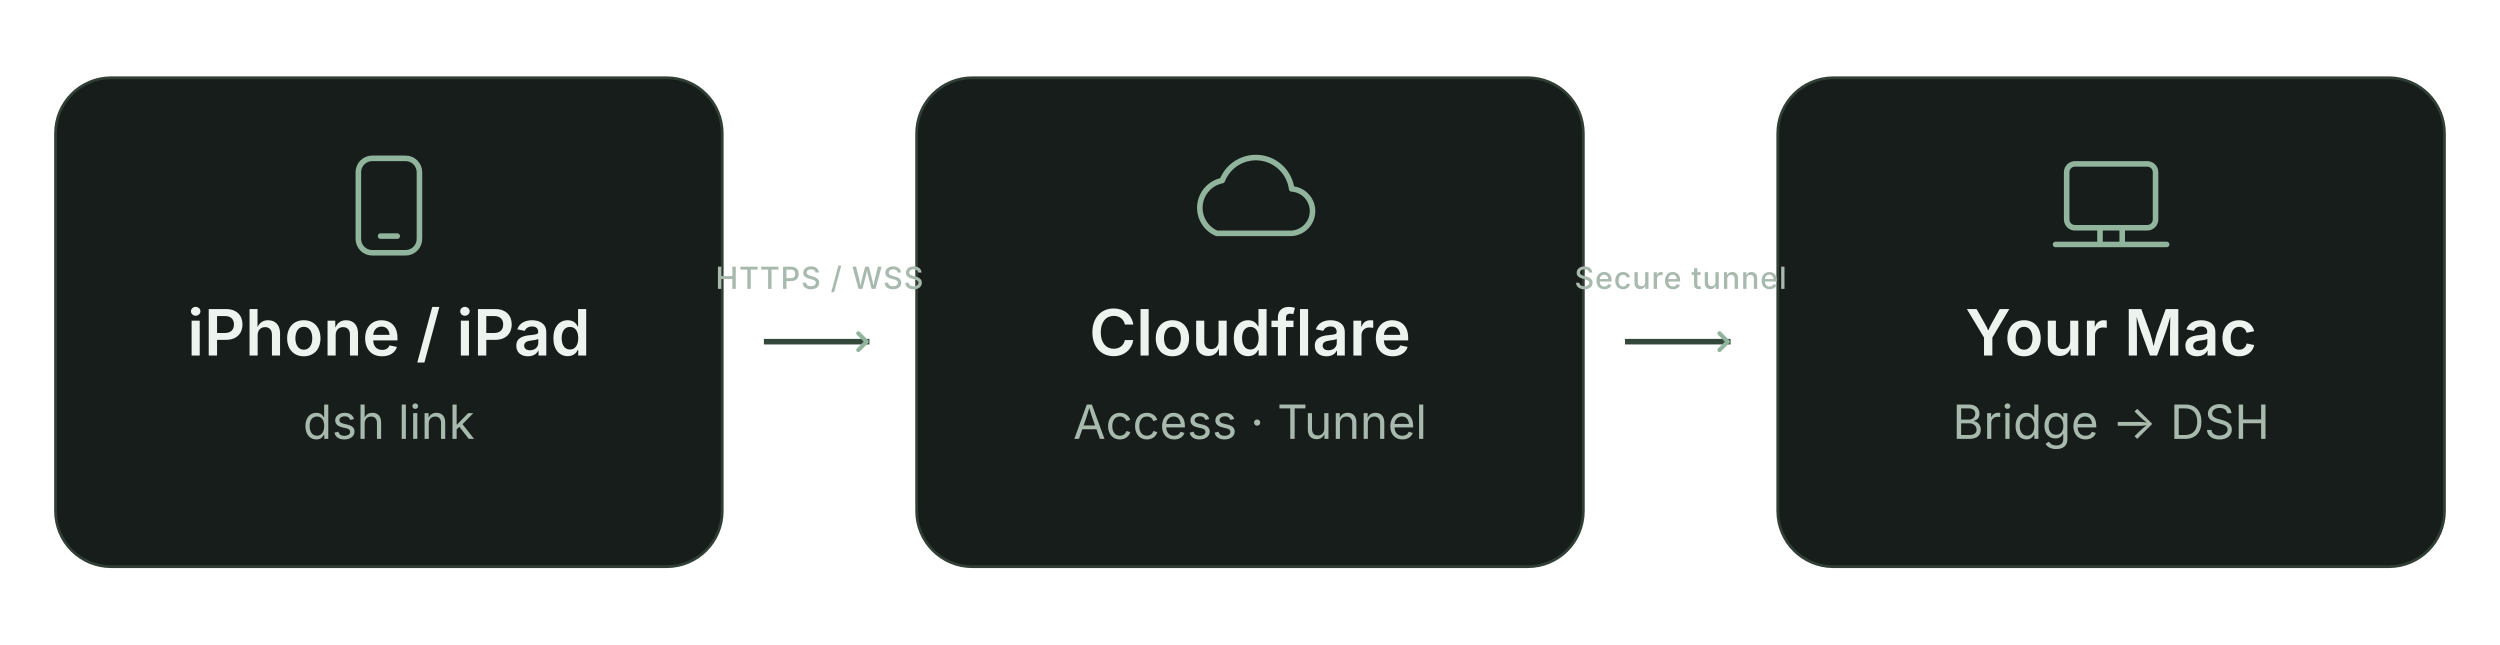
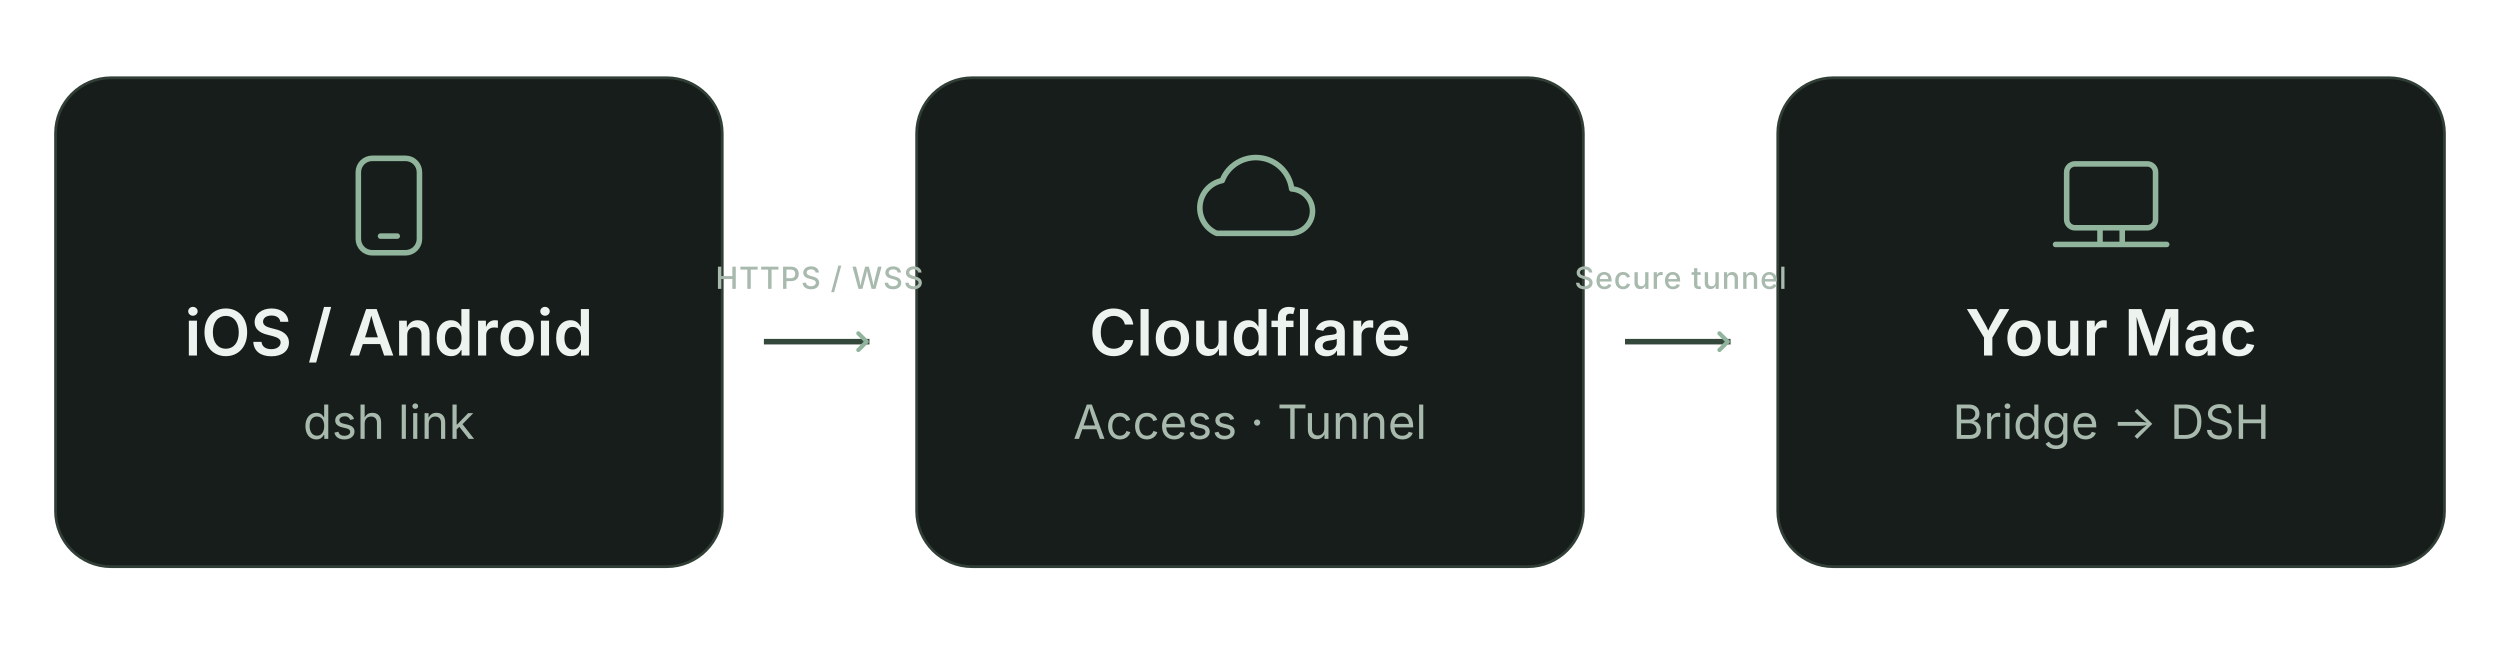
<svg xmlns="http://www.w3.org/2000/svg" width="900" height="232" viewBox="0 0 900 232" role="img" aria-labelledby="title desc">
  <style>
    text { font-family: -apple-system, BlinkMacSystemFont, 'Segoe UI', 'PingFang SC', 'Microsoft YaHei', sans-serif; text-anchor: middle; }
    .title { fill: #edf4ef; font-size: 23px; font-weight: 600; }
    .detail { fill: #a8b9ae; font-size: 17px; }
    .route { fill: #a8b9ae; font-size: 11px; font-weight: 500; letter-spacing: .3px; }
    .icon { fill: none; stroke: #91b49d; stroke-width: 2; stroke-linecap: round; stroke-linejoin: round; }
  </style>
  <defs>
    <marker id="arrow" markerWidth="8" markerHeight="8" refX="6" refY="4" orient="auto" markerUnits="userSpaceOnUse">
      <path d="M2 1l3 3-3 3" fill="none" stroke="#91b49d" stroke-width="1.5" stroke-linecap="round" stroke-linejoin="round" />
    </marker>
  </defs>
  <g fill="#171d1a" stroke="#303e36">
    <rect x="20" y="28" width="240" height="176" rx="20" />
    <rect x="330" y="28" width="240" height="176" rx="20" />
    <rect x="640" y="28" width="240" height="176" rx="20" />
  </g>
  <g stroke="#33473a" stroke-width="2" fill="none" marker-end="url(#arrow)">
    <path d="M275 123h38" />
    <path d="M585 123h38" />
  </g>
  <text class="route" x="295" y="104">HTTPS / WSS</text>
  <text class="route" x="605" y="104">Secure tunnel</text>
  <g class="icon">
    <rect x="129" y="57" width="22" height="34" rx="5" />
    <path d="M137 85h6" />
    <path d="M438 84h26a8 8 0 0 0 1-16 13 13 0 0 0-25-3 10 10 0 0 0-2 19Z" />
    <rect x="744" y="59" width="32" height="23" rx="3" />
    <path d="M740 88h40m-24-6v6m8-6v6" />
  </g>
-   <text class="title" x="140" y="128">iPhone / iPad</text>
+   <text class="title" x="140" y="128">iOS / Android</text>
  <text class="detail" x="140" y="158">dsh link</text>
  <text class="title" x="450" y="128">Cloudflare</text>
  <text class="detail" x="450" y="158">Access · Tunnel</text>
  <text class="title" x="760" y="128">Your Mac</text>
  <text class="detail" x="760" y="158">Bridge → DSH</text>
</svg>
